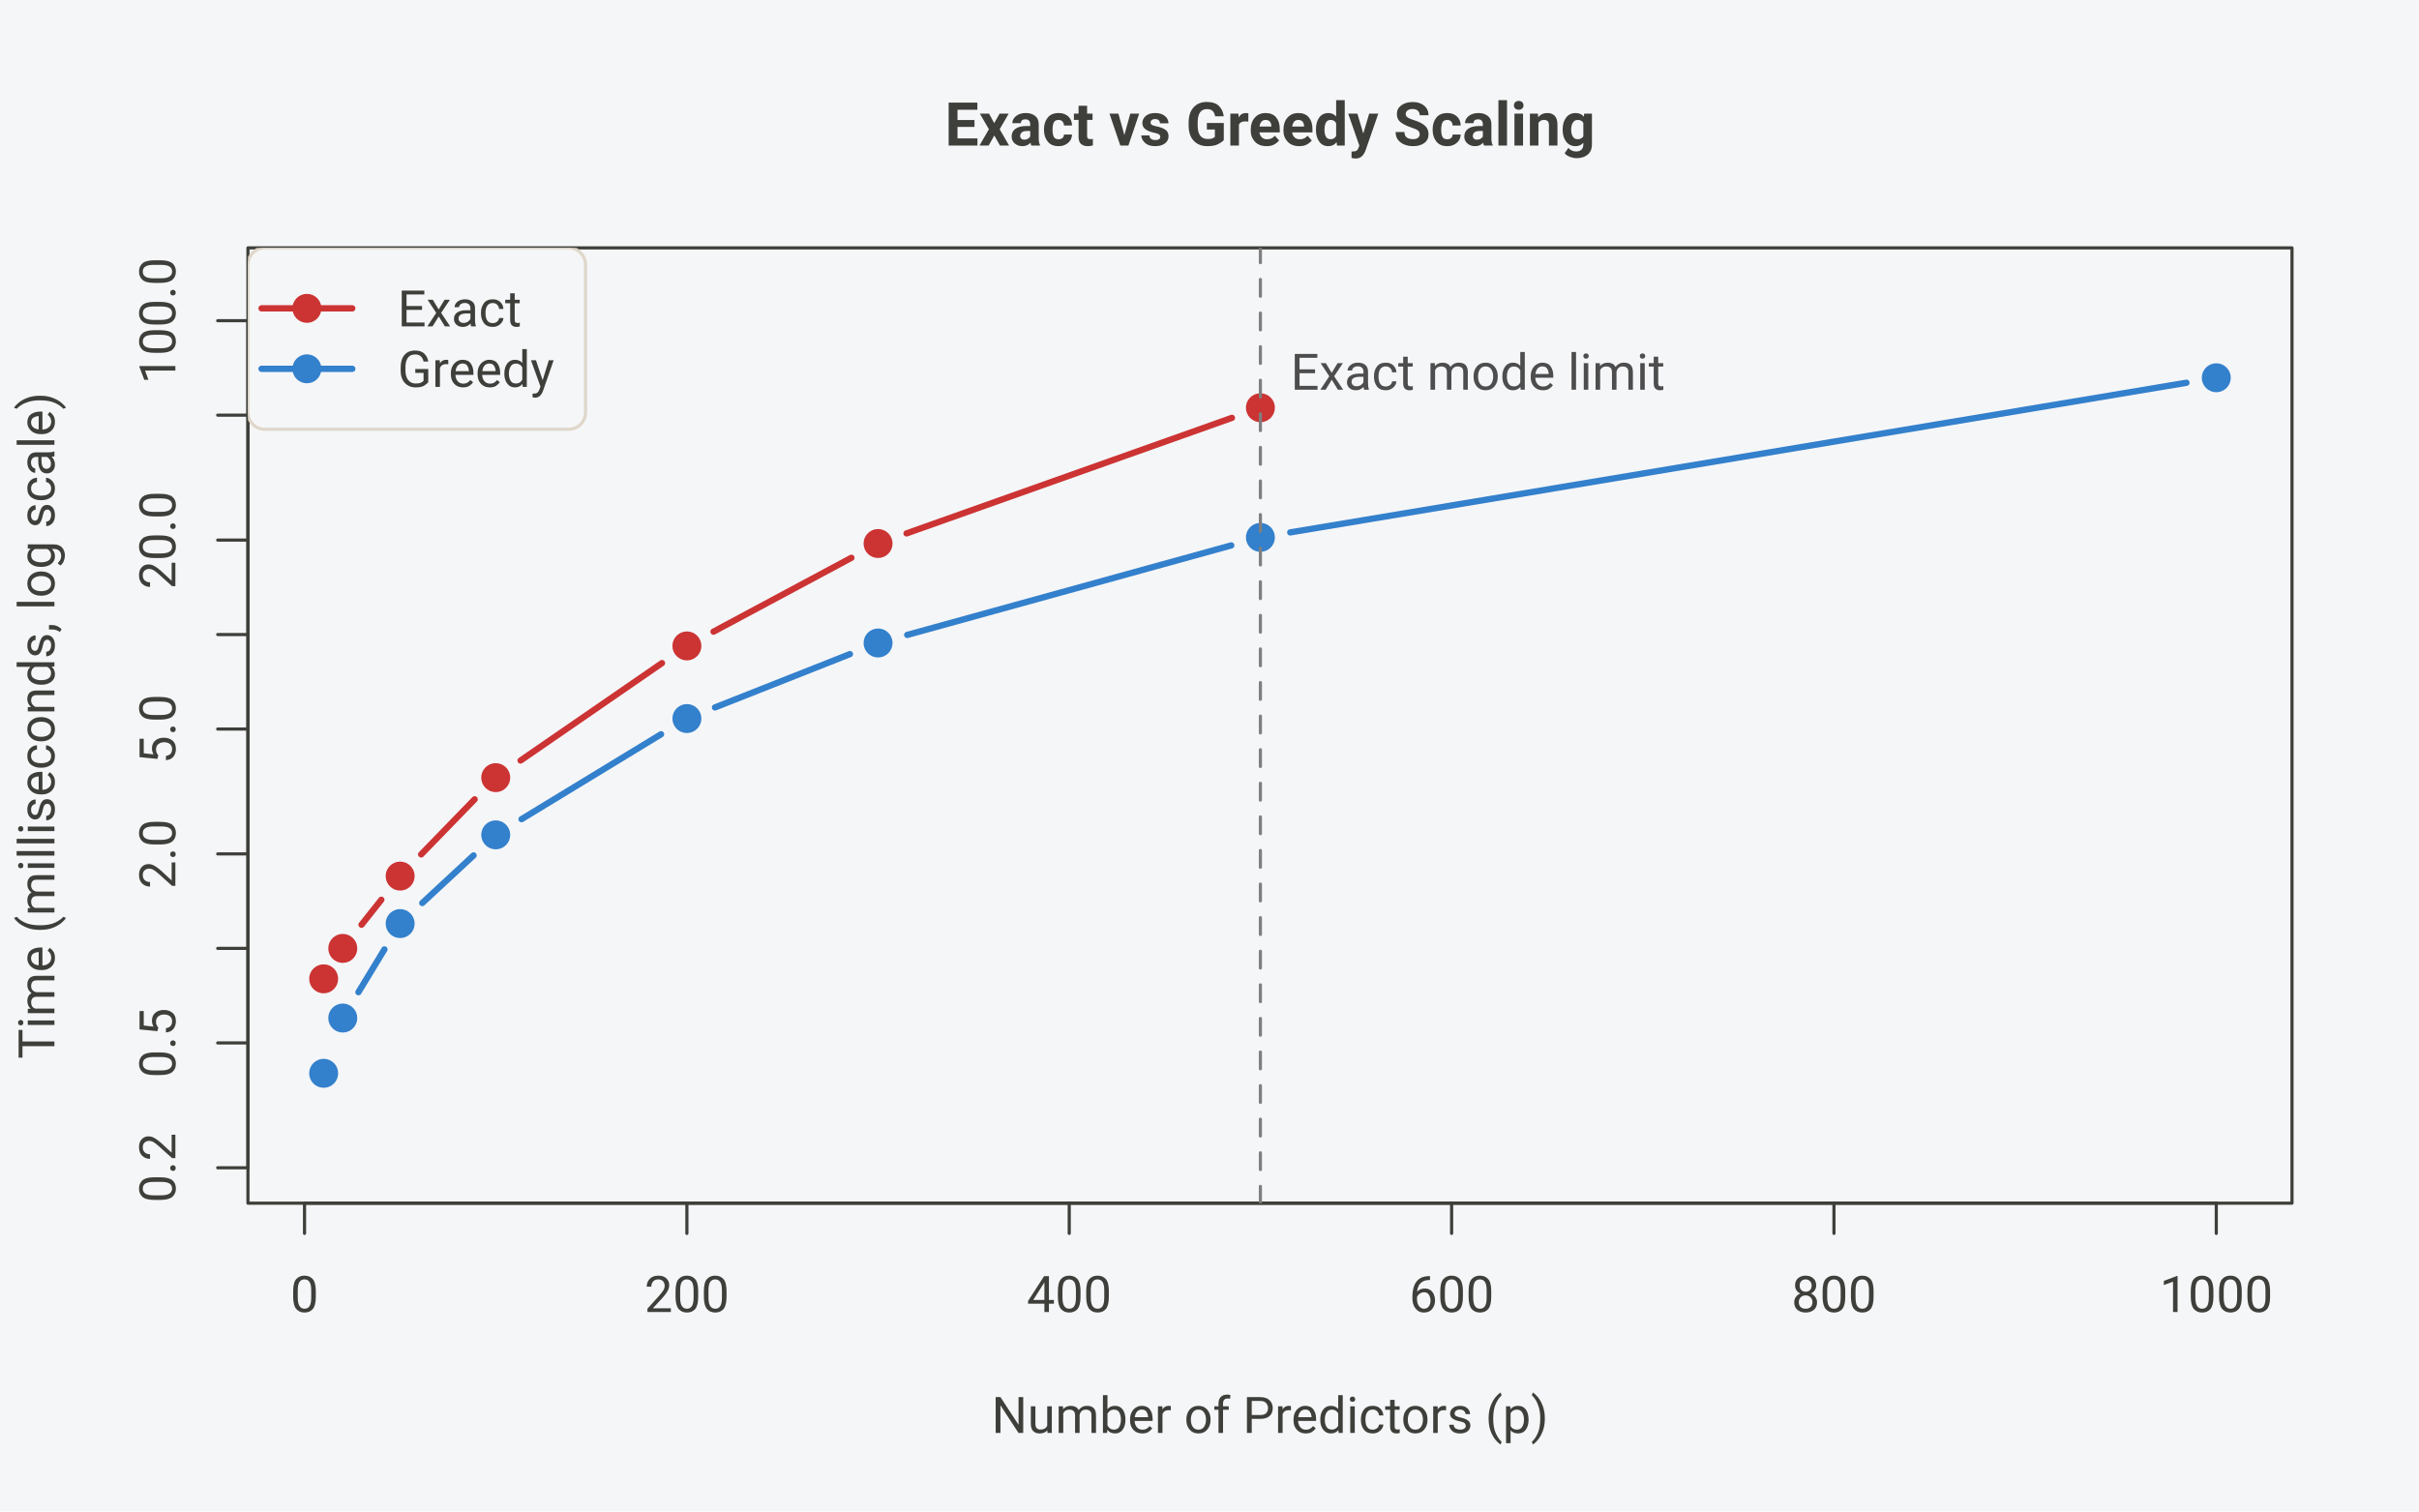
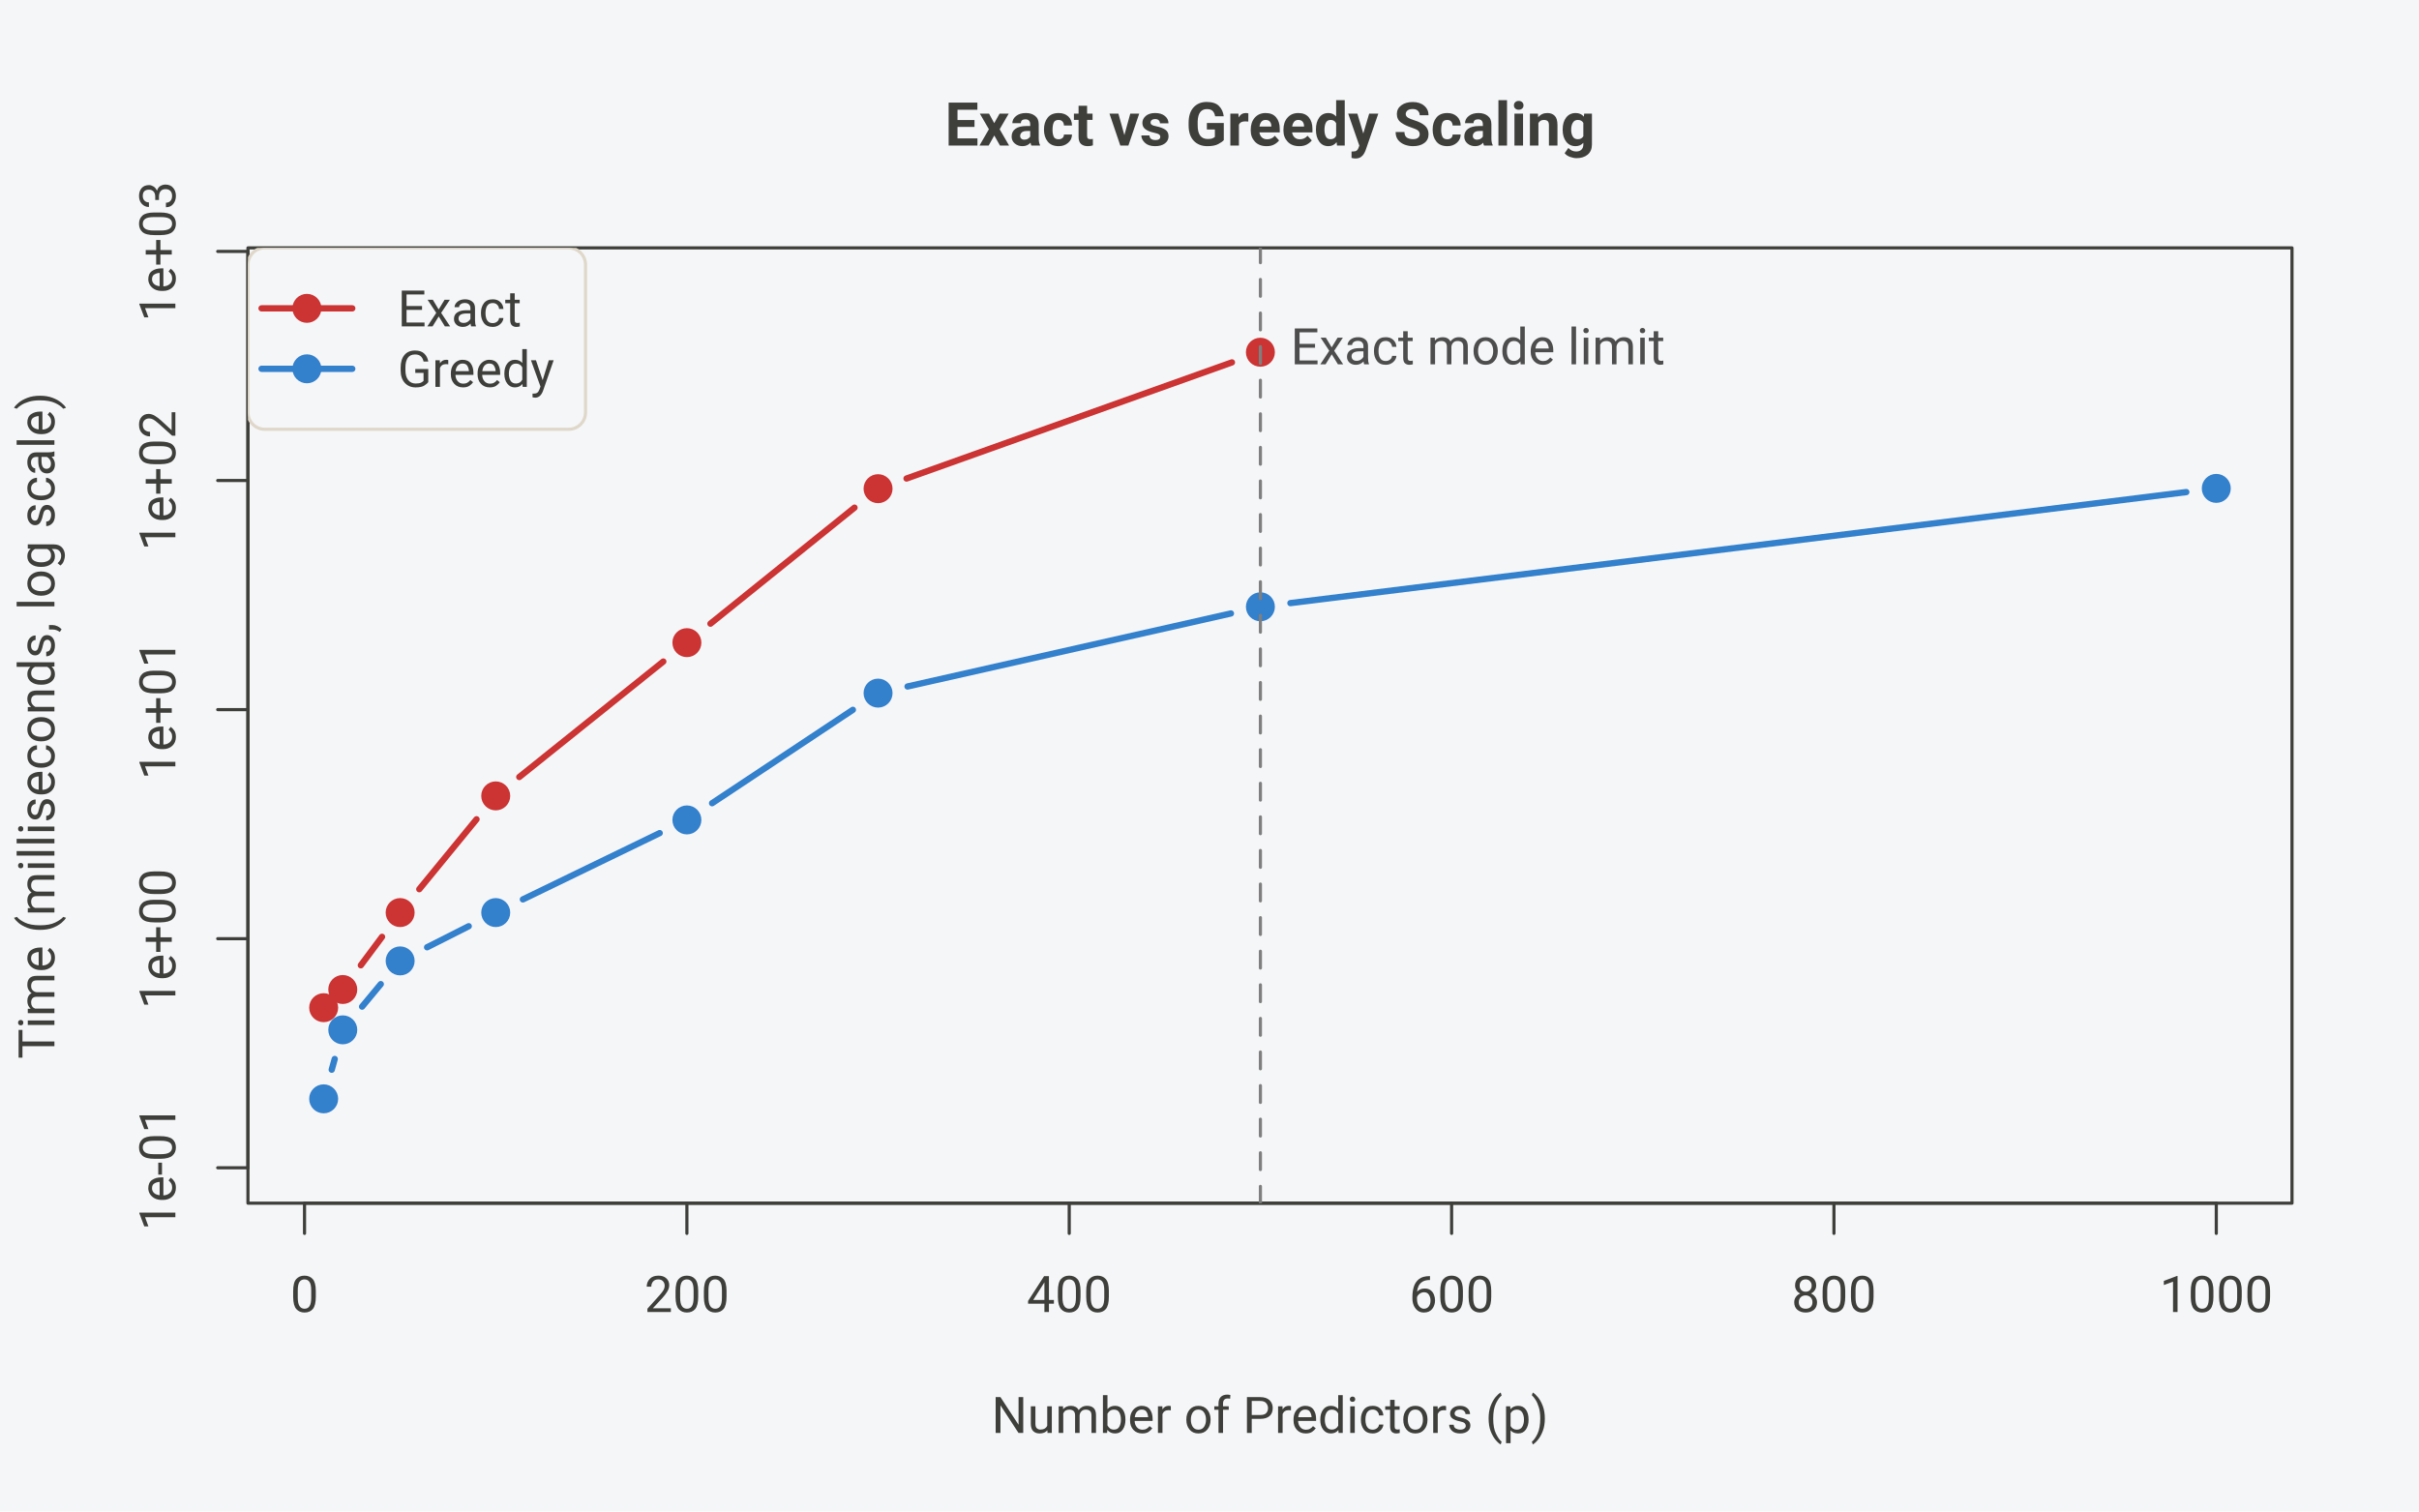
<svg xmlns="http://www.w3.org/2000/svg" width="576.00pt" height="360.00pt" viewBox="0 0 576.00 360.00">
  <g class="svglite">
    <defs>
      <style type="text/css">
    /* theme-aware-processed */
    .svglite line, .svglite polyline, .svglite polygon, .svglite path, .svglite circle {
      fill: none;
      stroke: #3E3F3A;
      stroke-linecap: round;
      stroke-linejoin: round;
      stroke-miterlimit: 10.00;
    }
    .svglite &gt; g &gt; rect {
      fill: none;
      stroke: #3E3F3A;
      stroke-linecap: round;
      stroke-linejoin: round;
      stroke-miterlimit: 10.00;
    }
    .svglite text {
      white-space: pre;
      fill: #3E3F3A;
    }
    .svglite g.glyphgroup path {
      fill: inherit;
      stroke: none;
    }
  </style>
    </defs>
    <rect width="100%" height="100%" style="stroke: none; fill: #F5F6F8;" />
    <defs>
      <clipPath id="cpMC4wMHw1NzYuMDB8MC4wMHwzNjAuMDA=">
        <rect x="0.00" y="0.00" width="576.00" height="360.00" />
      </clipPath>
    </defs>
    <g clip-path="url(#cpMC4wMHw1NzYuMDB8MC4wMHwzNjAuMDA=)">
</g>
    <defs>
      <clipPath id="cpNTkuMDR8NTQ1Ljc2fDU5LjA0fDI4Ni41Ng==">
        <rect x="59.04" y="59.04" width="486.72" height="227.52" />
      </clipPath>
    </defs>
    <g clip-path="url(#cpNTkuMDR8NTQ1Ljc2fDU5LjA0fDI4Ni41Ng==)">
-       <line x1="85.35" y1="236.31" x2="91.54" y2="226.12" style="stroke-width: 1.50; stroke: #3380CC;" />
-       <line x1="100.55" y1="215.07" x2="112.76" y2="203.74" style="stroke-width: 1.50; stroke: #3380CC;" />
-       <line x1="124.19" y1="195.10" x2="157.41" y2="174.88" style="stroke-width: 1.50; stroke: #3380CC;" />
-       <line x1="170.25" y1="168.49" x2="202.38" y2="155.79" style="stroke-width: 1.50; stroke: #3380CC;" />
-       <line x1="216.02" y1="151.22" x2="293.18" y2="129.90" style="stroke-width: 1.50; stroke: #3380CC;" />
-       <line x1="307.23" y1="126.80" x2="520.63" y2="91.16" style="stroke-width: 1.50; stroke: #3380CC;" />
-       <circle cx="77.07" cy="255.63" r="2.70" style="stroke-width: 1.50; stroke: #3380CC; fill: #3380CC;" />
-       <circle cx="81.62" cy="242.47" r="2.70" style="stroke-width: 1.50; stroke: #3380CC; fill: #3380CC;" />
-       <circle cx="95.28" cy="219.97" r="2.70" style="stroke-width: 1.50; stroke: #3380CC; fill: #3380CC;" />
-       <circle cx="118.04" cy="198.84" r="2.70" style="stroke-width: 1.50; stroke: #3380CC; fill: #3380CC;" />
-       <circle cx="163.56" cy="171.14" r="2.70" style="stroke-width: 1.50; stroke: #3380CC; fill: #3380CC;" />
-       <circle cx="209.08" cy="153.14" r="2.70" style="stroke-width: 1.50; stroke: #3380CC; fill: #3380CC;" />
-       <circle cx="300.12" cy="127.99" r="2.70" style="stroke-width: 1.50; stroke: #3380CC; fill: #3380CC;" />
-       <circle cx="527.73" cy="89.97" r="2.70" style="stroke-width: 1.50; stroke: #3380CC; fill: #3380CC;" />
+       <line x1="78.99" y1="254.77" x2="79.70" y2="252.22" style="stroke-width: 1.50; stroke: #3380CC;" />
+       <line x1="86.22" y1="239.75" x2="90.67" y2="234.39" style="stroke-width: 1.50; stroke: #3380CC;" />
+       <line x1="101.70" y1="225.61" x2="111.61" y2="220.60" style="stroke-width: 1.50; stroke: #3380CC;" />
+       <line x1="124.51" y1="214.21" x2="157.08" y2="198.42" style="stroke-width: 1.50; stroke: #3380CC;" />
+       <line x1="169.56" y1="191.30" x2="203.08" y2="169.06" style="stroke-width: 1.50; stroke: #3380CC;" />
+       <line x1="216.10" y1="163.50" x2="293.10" y2="146.11" style="stroke-width: 1.50; stroke: #3380CC;" />
+       <line x1="307.27" y1="143.64" x2="520.59" y2="117.20" style="stroke-width: 1.50; stroke: #3380CC;" />
+       <circle cx="77.07" cy="261.71" r="2.70" style="stroke-width: 1.50; stroke: #3380CC; fill: #3380CC;" />
+       <circle cx="81.62" cy="245.28" r="2.70" style="stroke-width: 1.50; stroke: #3380CC; fill: #3380CC;" />
+       <circle cx="95.28" cy="228.86" r="2.70" style="stroke-width: 1.50; stroke: #3380CC; fill: #3380CC;" />
+       <circle cx="118.04" cy="217.35" r="2.70" style="stroke-width: 1.50; stroke: #3380CC; fill: #3380CC;" />
+       <circle cx="163.56" cy="195.28" r="2.70" style="stroke-width: 1.50; stroke: #3380CC; fill: #3380CC;" />
+       <circle cx="209.08" cy="165.08" r="2.70" style="stroke-width: 1.50; stroke: #3380CC; fill: #3380CC;" />
+       <circle cx="300.12" cy="144.52" r="2.70" style="stroke-width: 1.50; stroke: #3380CC; fill: #3380CC;" />
+       <circle cx="527.73" cy="116.32" r="2.70" style="stroke-width: 1.50; stroke: #3380CC; fill: #3380CC;" />
    </g>
    <g clip-path="url(#cpMC4wMHw1NzYuMDB8MC4wMHwzNjAuMDA=)">
      <line x1="72.51" y1="286.56" x2="527.73" y2="286.56" style="stroke-width: 0.75;" />
      <line x1="72.51" y1="286.56" x2="72.51" y2="293.76" style="stroke-width: 0.75;" />
      <line x1="163.56" y1="286.56" x2="163.56" y2="293.76" style="stroke-width: 0.75;" />
      <line x1="254.60" y1="286.56" x2="254.60" y2="293.76" style="stroke-width: 0.75;" />
      <line x1="345.65" y1="286.56" x2="345.65" y2="293.76" style="stroke-width: 0.75;" />
      <line x1="436.69" y1="286.56" x2="436.69" y2="293.76" style="stroke-width: 0.75;" />
      <line x1="527.73" y1="286.56" x2="527.73" y2="293.76" style="stroke-width: 0.75;" />
      <text x="72.51" y="312.48" text-anchor="middle" style="font-size: 12.00px; font-family: &quot;Roboto&quot;, -apple-system, BlinkMacSystemFont, &quot;Segoe UI&quot;, system-ui, sans-serif;" textLength="6.67px" lengthAdjust="spacingAndGlyphs">0</text>
      <text x="163.56" y="312.48" text-anchor="middle" style="font-size: 12.00px; font-family: &quot;Roboto&quot;, -apple-system, BlinkMacSystemFont, &quot;Segoe UI&quot;, system-ui, sans-serif;" textLength="20.02px" lengthAdjust="spacingAndGlyphs">200</text>
      <text x="254.60" y="312.48" text-anchor="middle" style="font-size: 12.00px; font-family: &quot;Roboto&quot;, -apple-system, BlinkMacSystemFont, &quot;Segoe UI&quot;, system-ui, sans-serif;" textLength="20.02px" lengthAdjust="spacingAndGlyphs">400</text>
      <text x="345.65" y="312.48" text-anchor="middle" style="font-size: 12.00px; font-family: &quot;Roboto&quot;, -apple-system, BlinkMacSystemFont, &quot;Segoe UI&quot;, system-ui, sans-serif;" textLength="20.02px" lengthAdjust="spacingAndGlyphs">600</text>
      <text x="436.69" y="312.48" text-anchor="middle" style="font-size: 12.00px; font-family: &quot;Roboto&quot;, -apple-system, BlinkMacSystemFont, &quot;Segoe UI&quot;, system-ui, sans-serif;" textLength="20.02px" lengthAdjust="spacingAndGlyphs">800</text>
      <text x="527.73" y="312.48" text-anchor="middle" style="font-size: 12.00px; font-family: &quot;Roboto&quot;, -apple-system, BlinkMacSystemFont, &quot;Segoe UI&quot;, system-ui, sans-serif;" textLength="26.69px" lengthAdjust="spacingAndGlyphs">1000</text>
-       <line x1="59.04" y1="278.13" x2="59.04" y2="76.38" style="stroke-width: 0.75;" />
+       <line x1="59.04" y1="278.13" x2="59.04" y2="59.88" style="stroke-width: 0.75;" />
      <line x1="59.04" y1="278.13" x2="51.84" y2="278.13" style="stroke-width: 0.75;" />
-       <line x1="59.04" y1="248.39" x2="51.84" y2="248.39" style="stroke-width: 0.75;" />
-       <line x1="59.04" y1="225.88" x2="51.84" y2="225.88" style="stroke-width: 0.75;" />
-       <line x1="59.04" y1="203.38" x2="51.84" y2="203.38" style="stroke-width: 0.75;" />
-       <line x1="59.04" y1="173.64" x2="51.84" y2="173.64" style="stroke-width: 0.75;" />
-       <line x1="59.04" y1="151.13" x2="51.84" y2="151.13" style="stroke-width: 0.75;" />
-       <line x1="59.04" y1="128.63" x2="51.84" y2="128.63" style="stroke-width: 0.75;" />
-       <line x1="59.04" y1="98.88" x2="51.84" y2="98.88" style="stroke-width: 0.75;" />
-       <line x1="59.04" y1="76.38" x2="51.84" y2="76.38" style="stroke-width: 0.75;" />
-       <text transform="translate(41.76,278.13) rotate(-90)" text-anchor="middle" style="font-size: 12.00px; font-family: &quot;Roboto&quot;, -apple-system, BlinkMacSystemFont, &quot;Segoe UI&quot;, system-ui, sans-serif;" textLength="16.67px" lengthAdjust="spacingAndGlyphs">0.2</text>
-       <text transform="translate(41.76,248.39) rotate(-90)" text-anchor="middle" style="font-size: 12.00px; font-family: &quot;Roboto&quot;, -apple-system, BlinkMacSystemFont, &quot;Segoe UI&quot;, system-ui, sans-serif;" textLength="16.67px" lengthAdjust="spacingAndGlyphs">0.5</text>
-       <text transform="translate(41.76,203.38) rotate(-90)" text-anchor="middle" style="font-size: 12.00px; font-family: &quot;Roboto&quot;, -apple-system, BlinkMacSystemFont, &quot;Segoe UI&quot;, system-ui, sans-serif;" textLength="16.67px" lengthAdjust="spacingAndGlyphs">2.0</text>
-       <text transform="translate(41.76,173.64) rotate(-90)" text-anchor="middle" style="font-size: 12.00px; font-family: &quot;Roboto&quot;, -apple-system, BlinkMacSystemFont, &quot;Segoe UI&quot;, system-ui, sans-serif;" textLength="16.67px" lengthAdjust="spacingAndGlyphs">5.0</text>
-       <text transform="translate(41.76,128.63) rotate(-90)" text-anchor="middle" style="font-size: 12.00px; font-family: &quot;Roboto&quot;, -apple-system, BlinkMacSystemFont, &quot;Segoe UI&quot;, system-ui, sans-serif;" textLength="23.34px" lengthAdjust="spacingAndGlyphs">20.0</text>
-       <text transform="translate(41.76,76.38) rotate(-90)" text-anchor="middle" style="font-size: 12.00px; font-family: &quot;Roboto&quot;, -apple-system, BlinkMacSystemFont, &quot;Segoe UI&quot;, system-ui, sans-serif;" textLength="30.02px" lengthAdjust="spacingAndGlyphs">100.0</text>
+       <line x1="59.04" y1="223.57" x2="51.84" y2="223.57" style="stroke-width: 0.75;" />
+       <line x1="59.04" y1="169.01" x2="51.84" y2="169.01" style="stroke-width: 0.75;" />
+       <line x1="59.04" y1="114.44" x2="51.84" y2="114.44" style="stroke-width: 0.75;" />
+       <line x1="59.04" y1="59.88" x2="51.84" y2="59.88" style="stroke-width: 0.75;" />
+       <text transform="translate(41.76,278.13) rotate(-90)" text-anchor="middle" style="font-size: 12.00px; font-family: &quot;Roboto&quot;, -apple-system, BlinkMacSystemFont, &quot;Segoe UI&quot;, system-ui, sans-serif;" textLength="30.69px" lengthAdjust="spacingAndGlyphs">1e-01</text>
+       <text transform="translate(41.76,223.57) rotate(-90)" text-anchor="middle" style="font-size: 12.00px; font-family: &quot;Roboto&quot;, -apple-system, BlinkMacSystemFont, &quot;Segoe UI&quot;, system-ui, sans-serif;" textLength="33.70px" lengthAdjust="spacingAndGlyphs">1e+00</text>
+       <text transform="translate(41.76,169.01) rotate(-90)" text-anchor="middle" style="font-size: 12.00px; font-family: &quot;Roboto&quot;, -apple-system, BlinkMacSystemFont, &quot;Segoe UI&quot;, system-ui, sans-serif;" textLength="33.70px" lengthAdjust="spacingAndGlyphs">1e+01</text>
+       <text transform="translate(41.76,114.44) rotate(-90)" text-anchor="middle" style="font-size: 12.00px; font-family: &quot;Roboto&quot;, -apple-system, BlinkMacSystemFont, &quot;Segoe UI&quot;, system-ui, sans-serif;" textLength="33.70px" lengthAdjust="spacingAndGlyphs">1e+02</text>
+       <text transform="translate(41.76,59.88) rotate(-90)" text-anchor="middle" style="font-size: 12.00px; font-family: &quot;Roboto&quot;, -apple-system, BlinkMacSystemFont, &quot;Segoe UI&quot;, system-ui, sans-serif;" textLength="33.70px" lengthAdjust="spacingAndGlyphs">1e+03</text>
      <polygon points="59.04,286.56 545.76,286.56 545.76,59.04 59.04,59.04 " style="stroke-width: 0.75;" />
      <text x="302.40" y="34.67" text-anchor="middle" style="font-size: 14.40px; font-weight: bold; font-family: &quot;Roboto&quot;, -apple-system, BlinkMacSystemFont, &quot;Segoe UI&quot;, system-ui, sans-serif;" textLength="167.16px" lengthAdjust="spacingAndGlyphs">Exact vs Greedy Scaling</text>
      <text x="302.40" y="341.28" text-anchor="middle" style="font-size: 12.00px; font-family: &quot;Roboto&quot;, -apple-system, BlinkMacSystemFont, &quot;Segoe UI&quot;, system-ui, sans-serif;" textLength="131.36px" lengthAdjust="spacingAndGlyphs">Number of Predictors (p)</text>
      <text transform="translate(12.96,172.80) rotate(-90)" text-anchor="middle" style="font-size: 12.00px; font-family: &quot;Roboto&quot;, -apple-system, BlinkMacSystemFont, &quot;Segoe UI&quot;, system-ui, sans-serif;" textLength="156.95px" lengthAdjust="spacingAndGlyphs">Time (milliseconds, log scale)</text>
    </g>
    <g clip-path="url(#cpNTkuMDR8NTQ1Ljc2fDU5LjA0fDI4Ni41Ng==)">
-       <line x1="86.09" y1="220.24" x2="90.80" y2="214.30" style="stroke-width: 1.50; stroke: #CC3333;" />
-       <line x1="100.29" y1="203.49" x2="113.02" y2="190.38" style="stroke-width: 1.50; stroke: #CC3333;" />
-       <line x1="123.96" y1="181.13" x2="157.63" y2="157.93" style="stroke-width: 1.50; stroke: #CC3333;" />
-       <line x1="169.90" y1="150.44" x2="202.73" y2="132.85" style="stroke-width: 1.50; stroke: #CC3333;" />
-       <line x1="215.86" y1="127.04" x2="293.34" y2="99.52" style="stroke-width: 1.50; stroke: #CC3333;" />
-       <circle cx="77.07" cy="233.13" r="2.70" style="stroke-width: 1.50; stroke: #CC3333; fill: #CC3333;" />
-       <circle cx="81.62" cy="225.88" r="2.70" style="stroke-width: 1.50; stroke: #CC3333; fill: #CC3333;" />
-       <circle cx="95.28" cy="208.66" r="2.70" style="stroke-width: 1.50; stroke: #CC3333; fill: #CC3333;" />
-       <circle cx="118.04" cy="185.21" r="2.70" style="stroke-width: 1.50; stroke: #CC3333; fill: #CC3333;" />
-       <circle cx="163.56" cy="153.84" r="2.70" style="stroke-width: 1.50; stroke: #CC3333; fill: #CC3333;" />
-       <circle cx="209.08" cy="129.45" r="2.70" style="stroke-width: 1.50; stroke: #CC3333; fill: #CC3333;" />
-       <circle cx="300.12" cy="97.11" r="2.70" style="stroke-width: 1.50; stroke: #CC3333; fill: #CC3333;" />
+       <line x1="85.92" y1="229.90" x2="90.97" y2="223.13" style="stroke-width: 1.50; stroke: #CC3333;" />
+       <line x1="99.84" y1="211.78" x2="113.47" y2="195.13" style="stroke-width: 1.50; stroke: #CC3333;" />
+       <line x1="123.65" y1="185.06" x2="157.94" y2="157.56" style="stroke-width: 1.50; stroke: #CC3333;" />
+       <line x1="169.17" y1="148.54" x2="203.47" y2="120.91" style="stroke-width: 1.50; stroke: #CC3333;" />
+       <line x1="215.86" y1="113.97" x2="293.34" y2="86.31" style="stroke-width: 1.50; stroke: #CC3333;" />
+       <circle cx="77.07" cy="240.00" r="2.70" style="stroke-width: 1.50; stroke: #CC3333; fill: #CC3333;" />
+       <circle cx="81.62" cy="235.67" r="2.70" style="stroke-width: 1.50; stroke: #CC3333; fill: #CC3333;" />
+       <circle cx="95.28" cy="217.35" r="2.70" style="stroke-width: 1.50; stroke: #CC3333; fill: #CC3333;" />
+       <circle cx="118.04" cy="189.56" r="2.70" style="stroke-width: 1.50; stroke: #CC3333; fill: #CC3333;" />
+       <circle cx="163.56" cy="153.06" r="2.70" style="stroke-width: 1.50; stroke: #CC3333; fill: #CC3333;" />
+       <circle cx="209.08" cy="116.39" r="2.70" style="stroke-width: 1.50; stroke: #CC3333; fill: #CC3333;" />
+       <circle cx="300.12" cy="83.89" r="2.70" style="stroke-width: 1.50; stroke: #CC3333; fill: #CC3333;" />
      <line x1="300.12" y1="286.56" x2="300.12" y2="59.04" style="stroke-width: 0.75; stroke: #7F7F7F; stroke-dasharray: 4.00,4.00;" />
-       <text x="307.32" y="92.83" style="font-size: 12.00px;fill: #4D4D4D; font-family: &quot;Roboto&quot;, -apple-system, BlinkMacSystemFont, &quot;Segoe UI&quot;, system-ui, sans-serif;" textLength="88.02px" lengthAdjust="spacingAndGlyphs">Exact mode limit</text>
+       <text x="307.32" y="86.76" style="font-size: 12.00px;fill: #4D4D4D; font-family: &quot;Roboto&quot;, -apple-system, BlinkMacSystemFont, &quot;Segoe UI&quot;, system-ui, sans-serif;" textLength="88.02px" lengthAdjust="spacingAndGlyphs">Exact mode limit</text>
      <rect rx="4" x="59.04" y="59.04" width="80.38" height="43.20" style="stroke-width: 0.75; stroke: #DFD7CA; fill: #F5F6F8;" />
      <line x1="62.28" y1="73.44" x2="83.88" y2="73.44" style="stroke-width: 1.50; stroke: #CC3333;" />
      <line x1="62.28" y1="87.84" x2="83.88" y2="87.84" style="stroke-width: 1.50; stroke: #3380CC;" />
      <circle cx="73.08" cy="73.44" r="2.70" style="stroke-width: 1.50; stroke: #CC3333; fill: #CC3333;" />
      <circle cx="73.08" cy="87.84" r="2.70" style="stroke-width: 1.50; stroke: #3380CC; fill: #3380CC;" />
      <text x="94.68" y="77.74" style="font-size: 12.00px; font-family: &quot;Roboto&quot;, -apple-system, BlinkMacSystemFont, &quot;Segoe UI&quot;, system-ui, sans-serif;" textLength="30.00px" lengthAdjust="spacingAndGlyphs">Exact</text>
      <text x="94.68" y="92.14" style="font-size: 12.00px; font-family: &quot;Roboto&quot;, -apple-system, BlinkMacSystemFont, &quot;Segoe UI&quot;, system-ui, sans-serif;" textLength="39.34px" lengthAdjust="spacingAndGlyphs">Greedy</text>
    </g>
  </g>
</svg>
